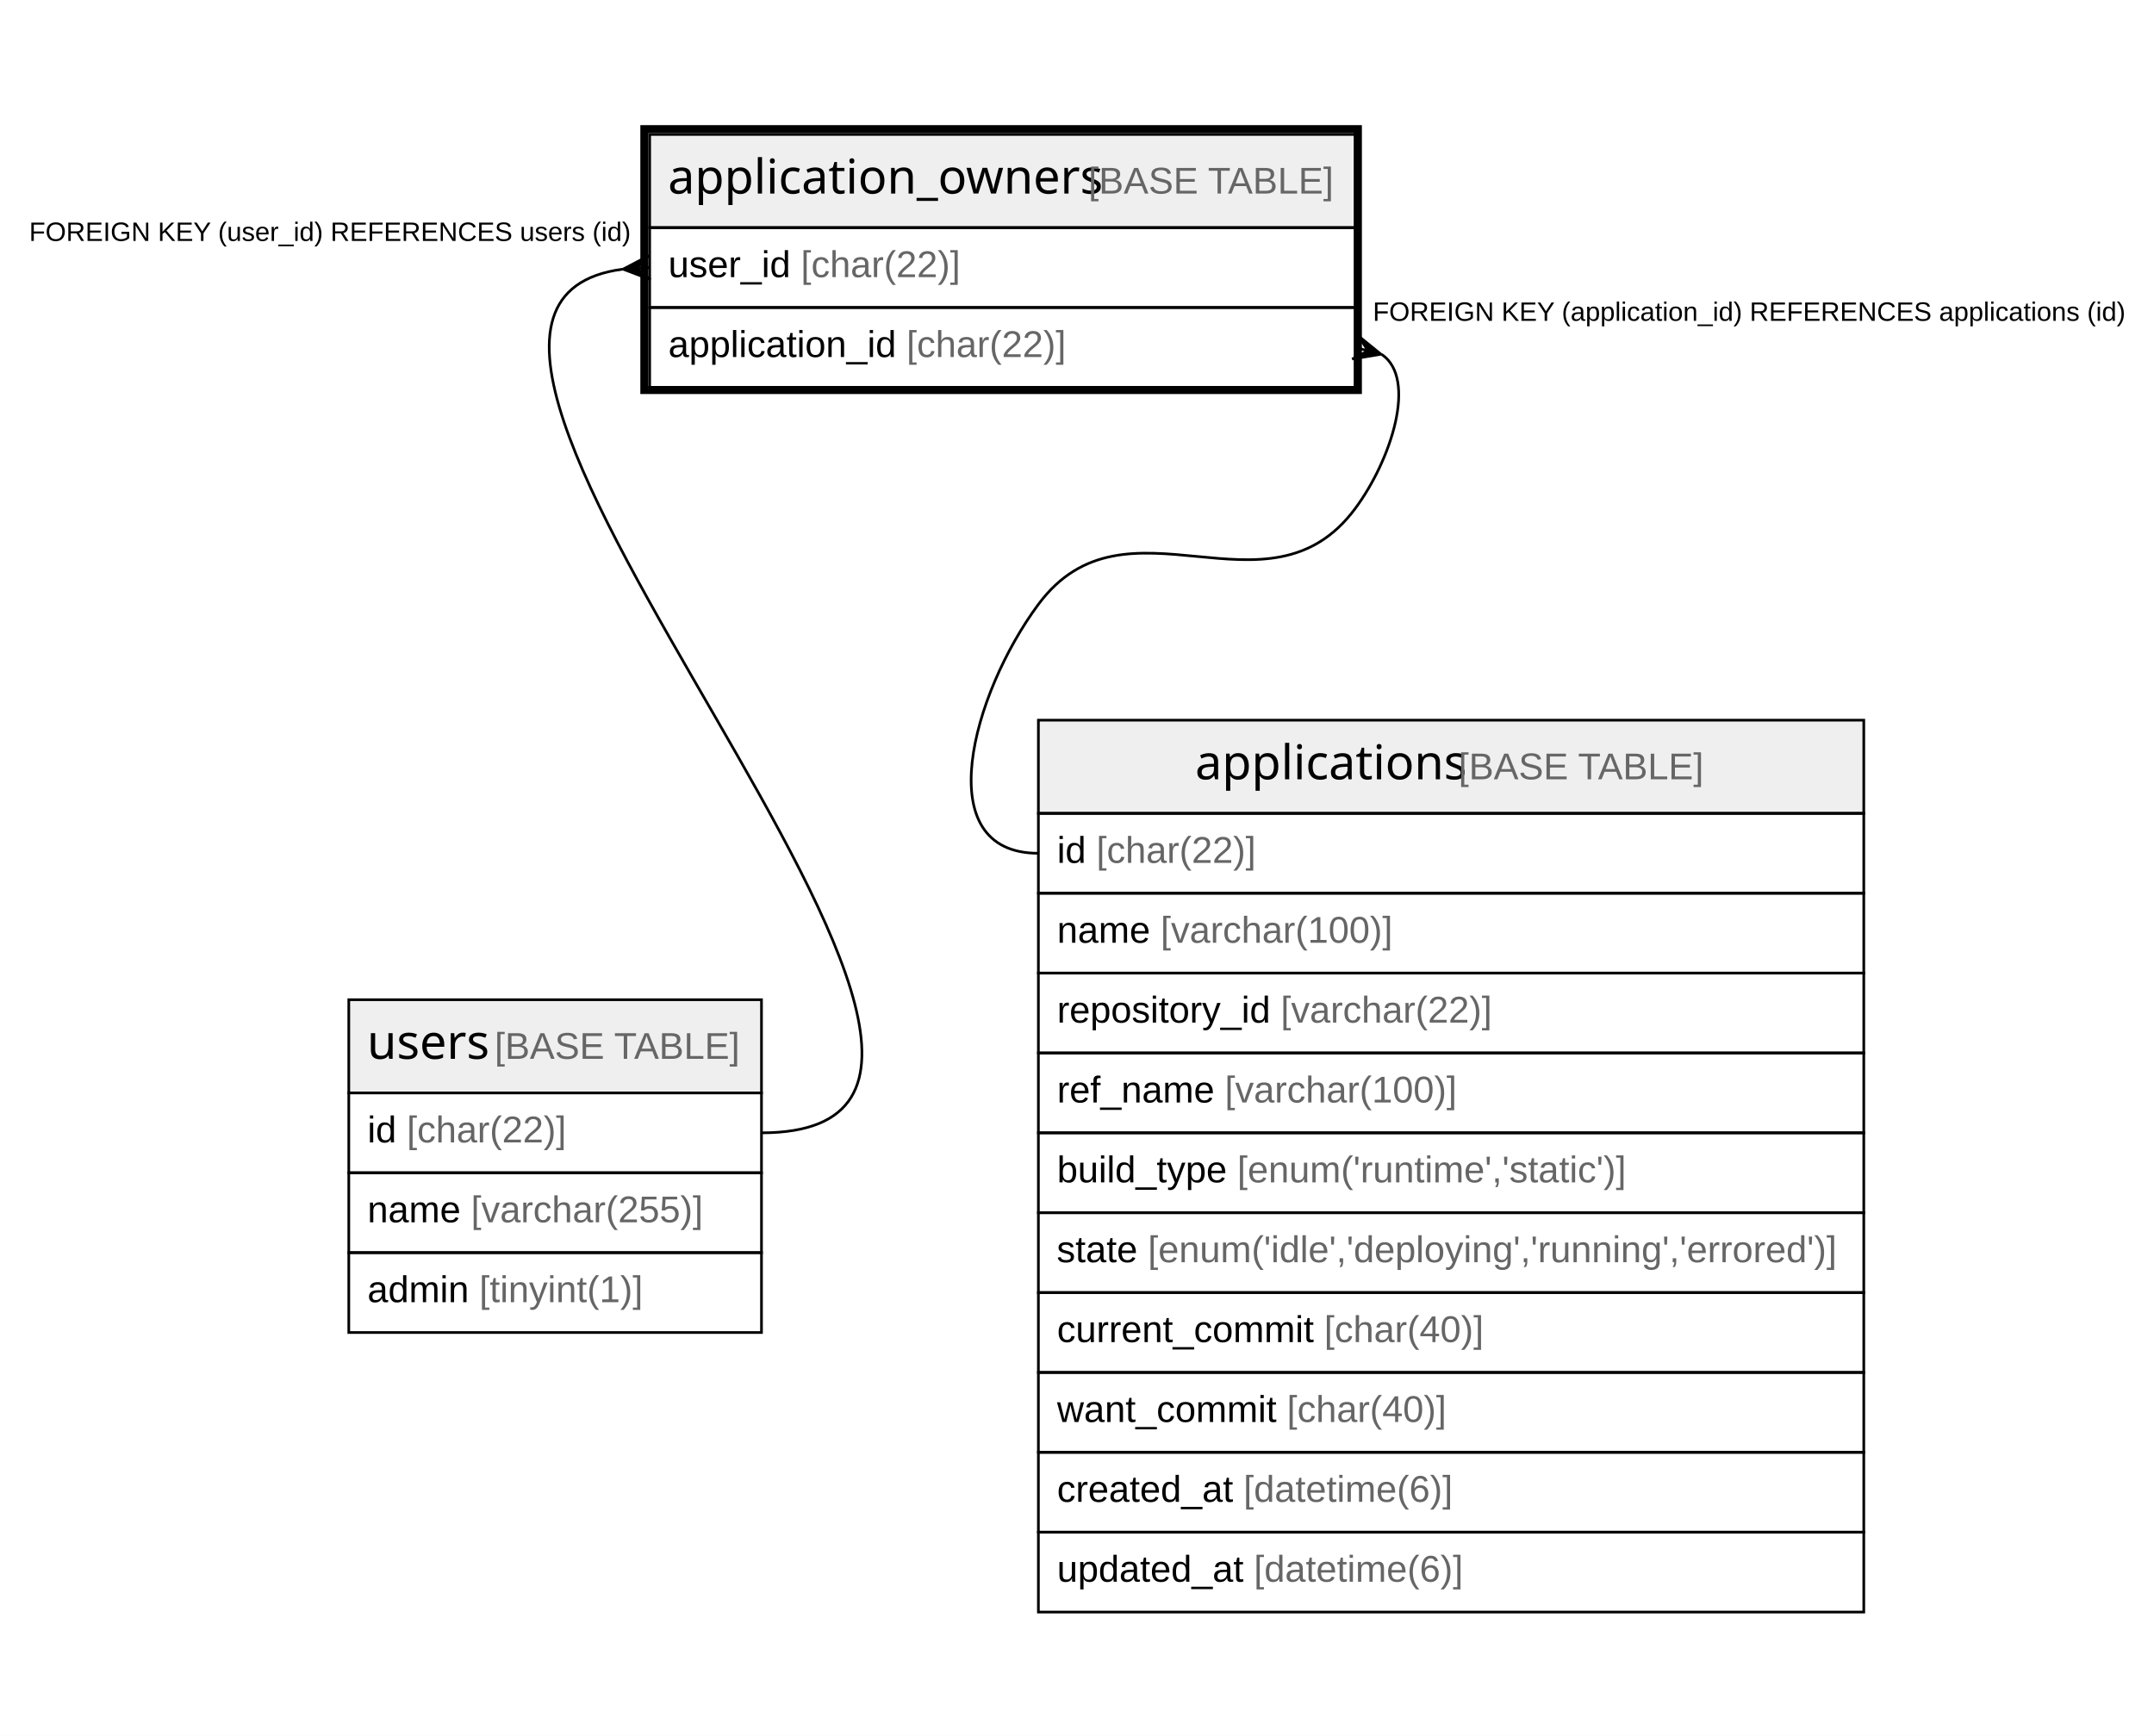
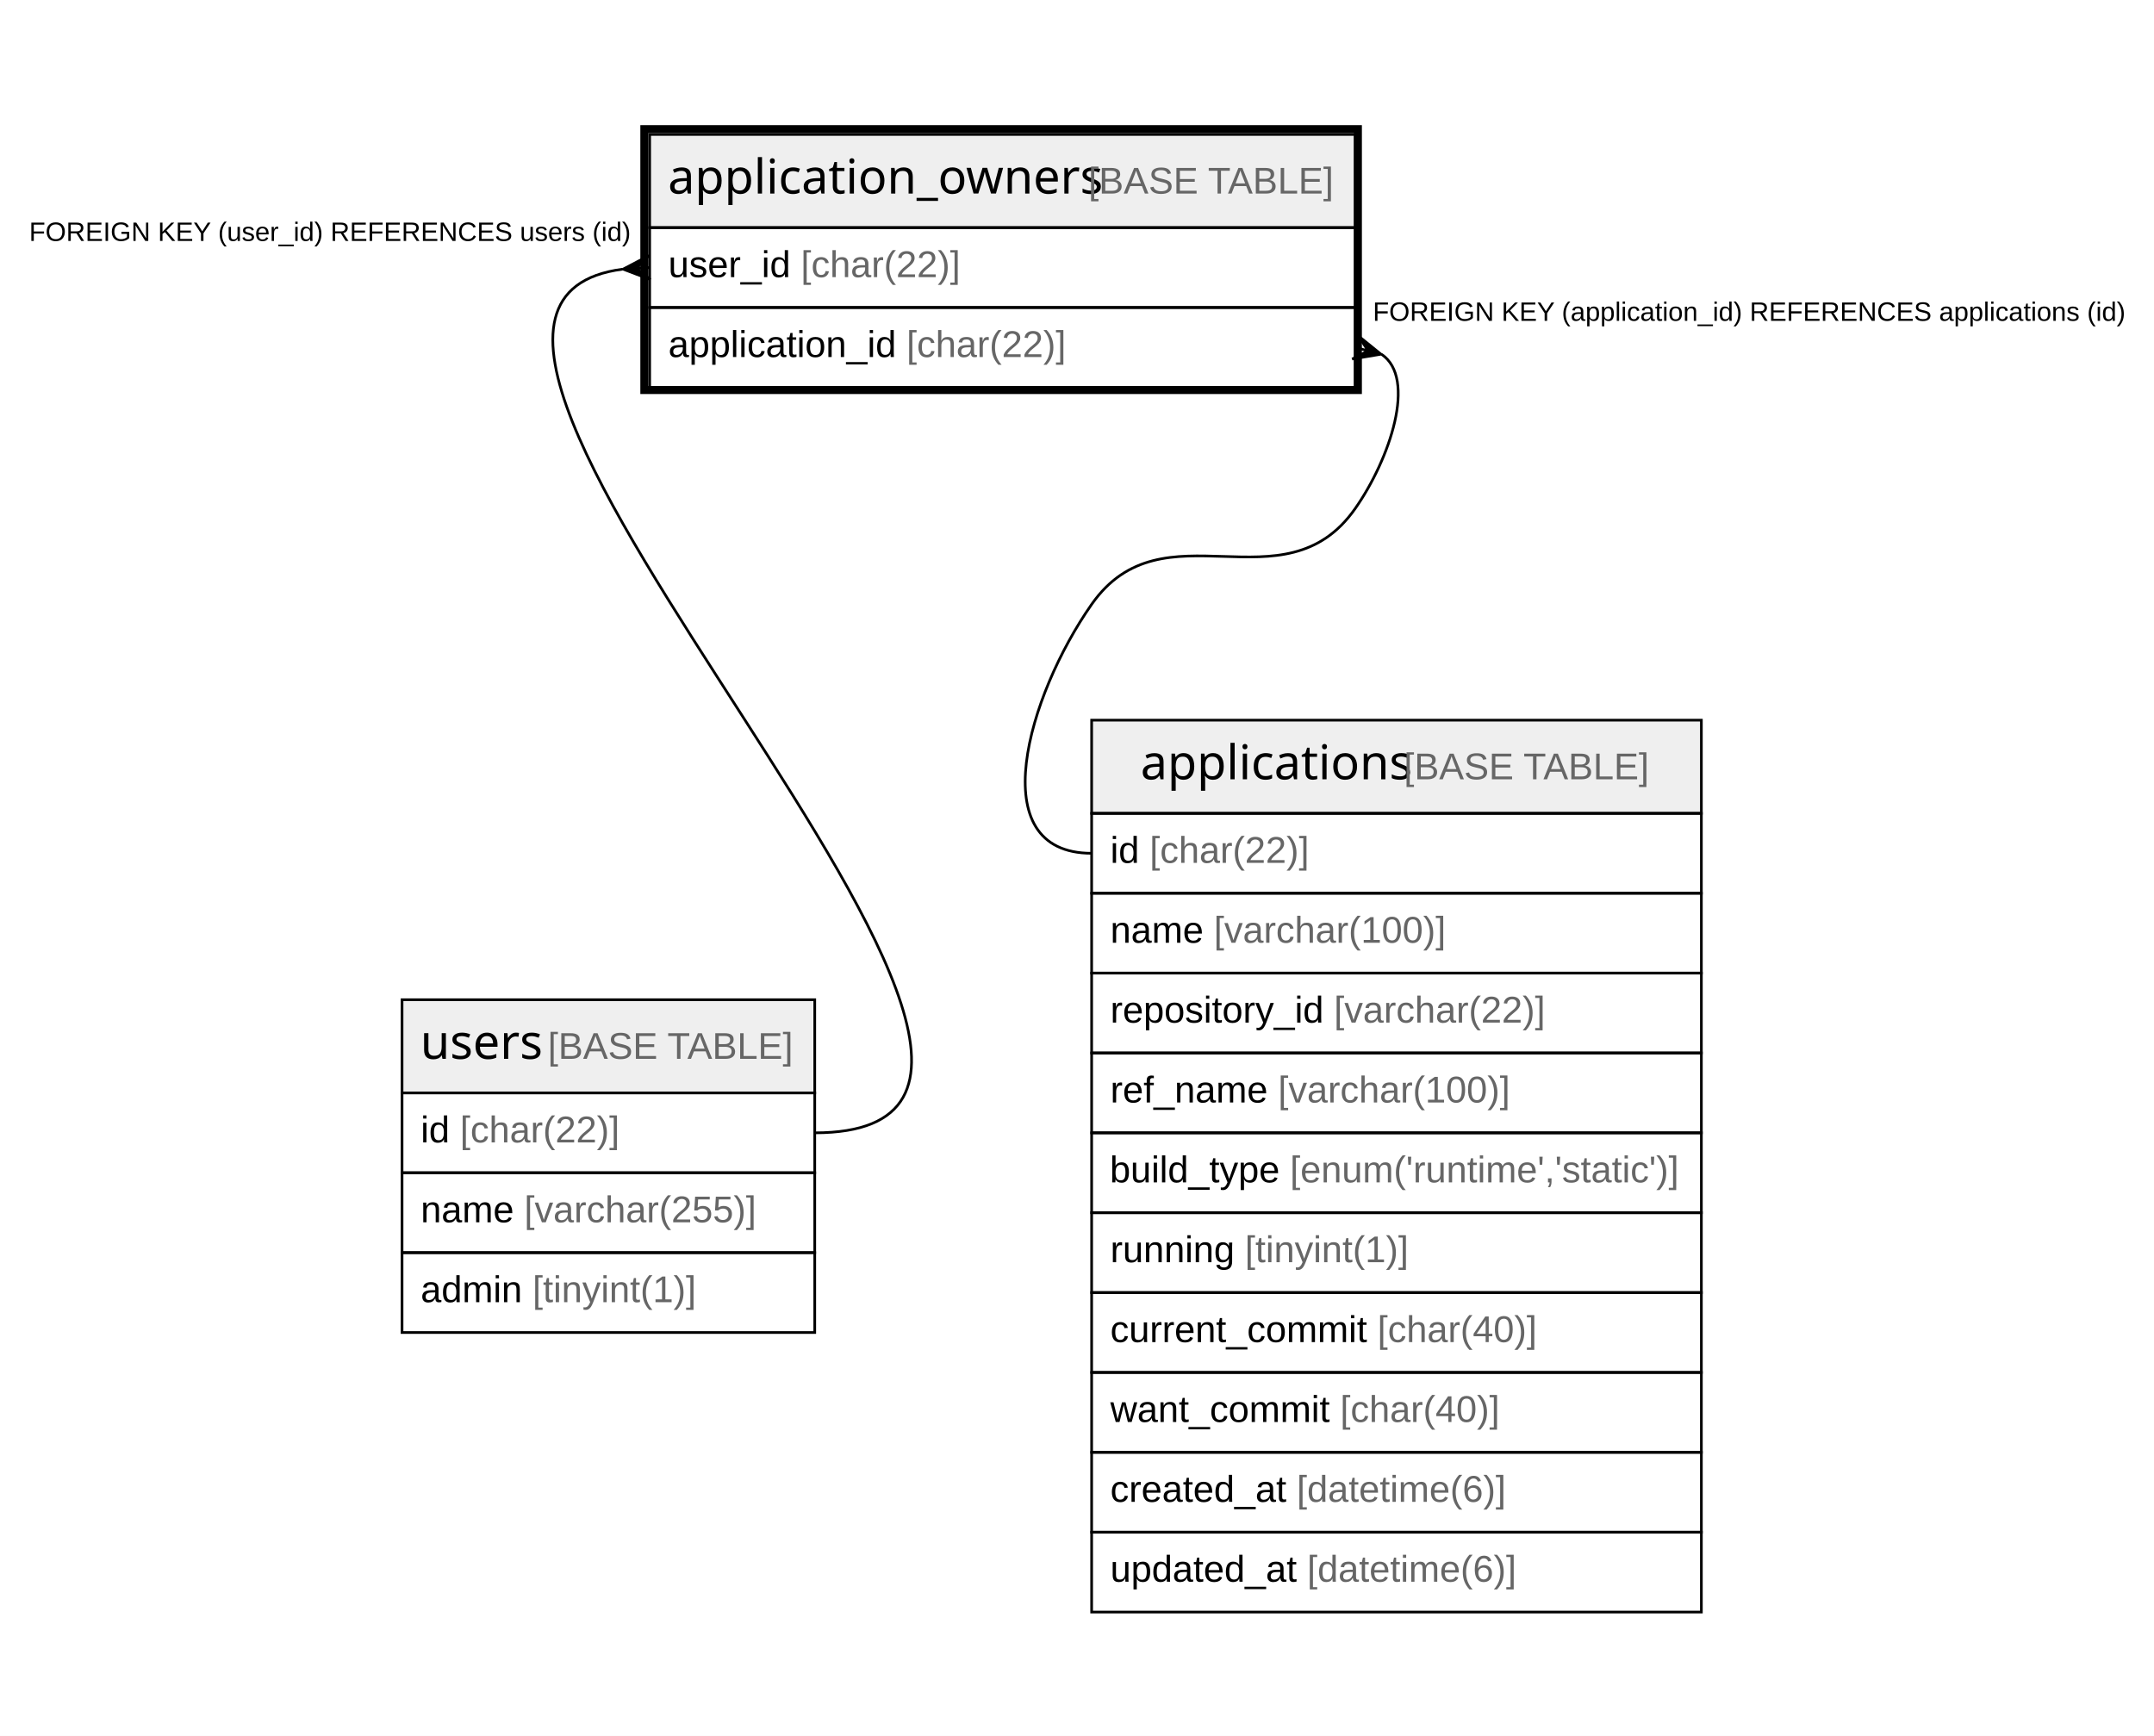
<svg xmlns="http://www.w3.org/2000/svg" width="809pt" height="652pt" viewBox="0.00 0.00 809.00 652.00">
  <g id="graph0" class="graph" transform="scale(1 1) rotate(0) translate(4 648)">
    <polygon fill="#ffffff" stroke="transparent" points="-4,4 -4,-648 805,-648 805,4 -4,4" />
    <g id="node1" class="node">
      <polygon fill="#efefef" stroke="transparent" points="240,-562.5 240,-597.5 505,-597.5 505,-562.5 240,-562.5" />
      <polygon fill="none" stroke="#000000" points="240,-562.5 240,-597.5 505,-597.5 505,-562.5 240,-562.5" />
      <text text-anchor="start" x="246.857" y="-575.3" font-family="Arial Bold" font-size="18.00" fill="#000000">application_owners</text>
      <text text-anchor="start" x="400.89" y="-575.3" font-family="Arial" font-size="14.00" fill="#000000"> </text>
      <text text-anchor="start" x="404.78" y="-575.3" font-family="Arial" font-size="14.00" fill="#666666">[BASE TABLE]</text>
      <polygon fill="none" stroke="#000000" points="240,-532.5 240,-562.5 505,-562.5 505,-532.5 240,-532.5" />
      <text text-anchor="start" x="247" y="-543.9" font-family="Arial" font-size="14.00" fill="#000000">user_id </text>
      <text text-anchor="start" x="296.788" y="-543.9" font-family="Arial" font-size="14.00" fill="#666666">[char(22)]</text>
      <polygon fill="none" stroke="#000000" points="240,-502.5 240,-532.5 505,-532.5 505,-502.5 240,-502.5" />
      <text text-anchor="start" x="247" y="-513.9" font-family="Arial" font-size="14.00" fill="#000000">application_id </text>
      <text text-anchor="start" x="336.468" y="-513.9" font-family="Arial" font-size="14.00" fill="#666666">[char(22)]</text>
      <polygon fill="none" stroke="#000000" stroke-width="3" points="238,-501.5 238,-599.5 506,-599.5 506,-501.5 238,-501.5" />
    </g>
    <g id="node2" class="node">
-       <polygon fill="#efefef" stroke="transparent" points="127,-237.5 127,-272.5 282,-272.5 282,-237.5 127,-237.5" />
-       <polygon fill="none" stroke="#000000" points="127,-237.5 127,-272.5 282,-272.5 282,-237.5 127,-237.5" />
-       <text text-anchor="start" x="133.871" y="-250.3" font-family="Arial Bold" font-size="18.00" fill="#000000">users</text>
-       <text text-anchor="start" x="177.875" y="-250.3" font-family="Arial" font-size="14.00" fill="#000000"> </text>
-       <text text-anchor="start" x="181.766" y="-250.3" font-family="Arial" font-size="14.00" fill="#666666">[BASE TABLE]</text>
-       <polygon fill="none" stroke="#000000" points="127,-207.5 127,-237.5 282,-237.5 282,-207.5 127,-207.5" />
-       <text text-anchor="start" x="134" y="-218.9" font-family="Arial" font-size="14.00" fill="#000000">id </text>
-       <text text-anchor="start" x="148.78" y="-218.9" font-family="Arial" font-size="14.00" fill="#666666">[char(22)]</text>
-       <polygon fill="none" stroke="#000000" points="127,-177.5 127,-207.5 282,-207.5 282,-177.5 127,-177.5" />
-       <text text-anchor="start" x="134" y="-188.9" font-family="Arial" font-size="14.00" fill="#000000">name </text>
-       <text text-anchor="start" x="172.899" y="-188.9" font-family="Arial" font-size="14.00" fill="#666666">[varchar(255)]</text>
-       <polygon fill="none" stroke="#000000" points="127,-147.5 127,-177.5 282,-177.5 282,-147.5 127,-147.5" />
-       <text text-anchor="start" x="134" y="-158.9" font-family="Arial" font-size="14.00" fill="#000000">admin </text>
-       <text text-anchor="start" x="176.006" y="-158.9" font-family="Arial" font-size="14.00" fill="#666666">[tinyint(1)]</text>
+       <polygon fill="#efefef" stroke="transparent" points="147,-237.5 147,-272.5 302,-272.5 302,-237.5 147,-237.5" />
+       <polygon fill="none" stroke="#000000" points="147,-237.5 147,-272.5 302,-272.5 302,-237.5 147,-237.5" />
+       <text text-anchor="start" x="153.871" y="-250.3" font-family="Arial Bold" font-size="18.00" fill="#000000">users</text>
+       <text text-anchor="start" x="197.875" y="-250.3" font-family="Arial" font-size="14.00" fill="#000000"> </text>
+       <text text-anchor="start" x="201.766" y="-250.3" font-family="Arial" font-size="14.00" fill="#666666">[BASE TABLE]</text>
+       <polygon fill="none" stroke="#000000" points="147,-207.5 147,-237.5 302,-237.5 302,-207.5 147,-207.5" />
+       <text text-anchor="start" x="154" y="-218.9" font-family="Arial" font-size="14.00" fill="#000000">id </text>
+       <text text-anchor="start" x="168.78" y="-218.9" font-family="Arial" font-size="14.00" fill="#666666">[char(22)]</text>
+       <polygon fill="none" stroke="#000000" points="147,-177.5 147,-207.5 302,-207.5 302,-177.5 147,-177.5" />
+       <text text-anchor="start" x="154" y="-188.9" font-family="Arial" font-size="14.00" fill="#000000">name </text>
+       <text text-anchor="start" x="192.899" y="-188.9" font-family="Arial" font-size="14.00" fill="#666666">[varchar(255)]</text>
+       <polygon fill="none" stroke="#000000" points="147,-147.5 147,-177.5 302,-177.5 302,-147.5 147,-147.5" />
+       <text text-anchor="start" x="154" y="-158.9" font-family="Arial" font-size="14.00" fill="#000000">admin </text>
+       <text text-anchor="start" x="196.006" y="-158.9" font-family="Arial" font-size="14.00" fill="#666666">[tinyint(1)]</text>
    </g>
    <g id="edge1" class="edge">
-       <path fill="none" stroke="#000000" d="M229.816,-546.882C110.971,-531.206 423.948,-222.5 282,-222.5" />
-       <polygon fill="#000000" stroke="#000000" points="230.018,-546.894 239.727,-551.992 235.009,-547.197 240,-547.5 240,-547.5 240,-547.5 235.009,-547.197 240.273,-543.008 230.018,-546.894 230.018,-546.894" />
+       <path fill="none" stroke="#000000" d="M229.756,-546.882C110.709,-531.206 445.316,-222.5 302,-222.5" />
+       <polygon fill="#000000" stroke="#000000" points="230.018,-546.898 239.729,-551.992 235.009,-547.199 240,-547.5 240,-547.5 240,-547.5 235.009,-547.199 240.271,-543.008 230.018,-546.898 230.018,-546.898" />
      <text text-anchor="start" x="6.945" y="-557.5" font-family="Arial" font-size="10.00" fill="#000000">FOREIGN KEY (user_id) REFERENCES users (id)</text>
    </g>
    <g id="node3" class="node">
-       <polygon fill="#efefef" stroke="transparent" points="386,-342.5 386,-377.5 696,-377.5 696,-342.5 386,-342.5" />
-       <polygon fill="none" stroke="#000000" points="386,-342.5 386,-377.5 696,-377.5 696,-342.5 386,-342.5" />
-       <text text-anchor="start" x="444.862" y="-355.3" font-family="Arial Bold" font-size="18.00" fill="#000000">applications</text>
-       <text text-anchor="start" x="539.884" y="-355.3" font-family="Arial" font-size="14.00" fill="#000000"> </text>
-       <text text-anchor="start" x="543.775" y="-355.3" font-family="Arial" font-size="14.00" fill="#666666">[BASE TABLE]</text>
-       <polygon fill="none" stroke="#000000" points="386,-312.5 386,-342.5 696,-342.5 696,-312.5 386,-312.5" />
-       <text text-anchor="start" x="393" y="-323.9" font-family="Arial" font-size="14.00" fill="#000000">id </text>
-       <text text-anchor="start" x="407.78" y="-323.9" font-family="Arial" font-size="14.00" fill="#666666">[char(22)]</text>
-       <polygon fill="none" stroke="#000000" points="386,-282.5 386,-312.5 696,-312.5 696,-282.5 386,-282.5" />
-       <text text-anchor="start" x="393" y="-293.9" font-family="Arial" font-size="14.00" fill="#000000">name </text>
-       <text text-anchor="start" x="431.899" y="-293.9" font-family="Arial" font-size="14.00" fill="#666666">[varchar(100)]</text>
-       <polygon fill="none" stroke="#000000" points="386,-252.5 386,-282.5 696,-282.5 696,-252.5 386,-252.5" />
-       <text text-anchor="start" x="393" y="-263.9" font-family="Arial" font-size="14.00" fill="#000000">repository_id </text>
-       <text text-anchor="start" x="477.011" y="-263.9" font-family="Arial" font-size="14.00" fill="#666666">[varchar(22)]</text>
-       <polygon fill="none" stroke="#000000" points="386,-222.5 386,-252.5 696,-252.5 696,-222.5 386,-222.5" />
-       <text text-anchor="start" x="393" y="-233.9" font-family="Arial" font-size="14.00" fill="#000000">ref_name </text>
-       <text text-anchor="start" x="456.015" y="-233.9" font-family="Arial" font-size="14.00" fill="#666666">[varchar(100)]</text>
-       <polygon fill="none" stroke="#000000" points="386,-192.5 386,-222.5 696,-222.5 696,-192.5 386,-192.5" />
-       <text text-anchor="start" x="393" y="-203.9" font-family="Arial" font-size="14.00" fill="#000000">build_type </text>
-       <text text-anchor="start" x="460.69" y="-203.9" font-family="Arial" font-size="14.00" fill="#666666">[enum('runtime','static')]</text>
-       <polygon fill="none" stroke="#000000" points="386,-162.5 386,-192.5 696,-192.5 696,-162.5 386,-162.5" />
-       <text text-anchor="start" x="392.88" y="-173.9" font-family="Arial" font-size="14.00" fill="#000000">state </text>
-       <text text-anchor="start" x="427.117" y="-173.9" font-family="Arial" font-size="14.00" fill="#666666">[enum('idle','deploying','running','errored')]</text>
-       <polygon fill="none" stroke="#000000" points="386,-132.5 386,-162.5 696,-162.5 696,-132.5 386,-132.5" />
-       <text text-anchor="start" x="393" y="-143.9" font-family="Arial" font-size="14.00" fill="#000000">current_commit </text>
-       <text text-anchor="start" x="493.334" y="-143.9" font-family="Arial" font-size="14.00" fill="#666666">[char(40)]</text>
-       <polygon fill="none" stroke="#000000" points="386,-102.5 386,-132.5 696,-132.5 696,-102.5 386,-102.5" />
-       <text text-anchor="start" x="393" y="-113.9" font-family="Arial" font-size="14.00" fill="#000000">want_commit </text>
-       <text text-anchor="start" x="479.337" y="-113.9" font-family="Arial" font-size="14.00" fill="#666666">[char(40)]</text>
-       <polygon fill="none" stroke="#000000" points="386,-72.5 386,-102.5 696,-102.5 696,-72.5 386,-72.5" />
-       <text text-anchor="start" x="393" y="-83.9" font-family="Arial" font-size="14.00" fill="#000000">created_at </text>
-       <text text-anchor="start" x="463.028" y="-83.9" font-family="Arial" font-size="14.00" fill="#666666">[datetime(6)]</text>
-       <polygon fill="none" stroke="#000000" points="386,-42.5 386,-72.5 696,-72.5 696,-42.5 386,-42.5" />
-       <text text-anchor="start" x="393" y="-53.9" font-family="Arial" font-size="14.00" fill="#000000">updated_at </text>
-       <text text-anchor="start" x="466.933" y="-53.9" font-family="Arial" font-size="14.00" fill="#666666">[datetime(6)]</text>
+       <polygon fill="#efefef" stroke="transparent" points="406,-342.5 406,-377.5 635,-377.5 635,-342.5 406,-342.5" />
+       <polygon fill="none" stroke="#000000" points="406,-342.5 406,-377.5 635,-377.5 635,-342.5 406,-342.5" />
+       <text text-anchor="start" x="424.362" y="-355.3" font-family="Arial Bold" font-size="18.00" fill="#000000">applications</text>
+       <text text-anchor="start" x="519.384" y="-355.3" font-family="Arial" font-size="14.00" fill="#000000"> </text>
+       <text text-anchor="start" x="523.275" y="-355.3" font-family="Arial" font-size="14.00" fill="#666666">[BASE TABLE]</text>
+       <polygon fill="none" stroke="#000000" points="406,-312.5 406,-342.5 635,-342.5 635,-312.5 406,-312.5" />
+       <text text-anchor="start" x="413" y="-323.9" font-family="Arial" font-size="14.00" fill="#000000">id </text>
+       <text text-anchor="start" x="427.78" y="-323.9" font-family="Arial" font-size="14.00" fill="#666666">[char(22)]</text>
+       <polygon fill="none" stroke="#000000" points="406,-282.5 406,-312.5 635,-312.5 635,-282.5 406,-282.5" />
+       <text text-anchor="start" x="413" y="-293.9" font-family="Arial" font-size="14.00" fill="#000000">name </text>
+       <text text-anchor="start" x="451.899" y="-293.9" font-family="Arial" font-size="14.00" fill="#666666">[varchar(100)]</text>
+       <polygon fill="none" stroke="#000000" points="406,-252.5 406,-282.5 635,-282.5 635,-252.5 406,-252.5" />
+       <text text-anchor="start" x="413" y="-263.9" font-family="Arial" font-size="14.00" fill="#000000">repository_id </text>
+       <text text-anchor="start" x="497.011" y="-263.9" font-family="Arial" font-size="14.00" fill="#666666">[varchar(22)]</text>
+       <polygon fill="none" stroke="#000000" points="406,-222.5 406,-252.5 635,-252.5 635,-222.5 406,-222.5" />
+       <text text-anchor="start" x="413" y="-233.9" font-family="Arial" font-size="14.00" fill="#000000">ref_name </text>
+       <text text-anchor="start" x="476.015" y="-233.9" font-family="Arial" font-size="14.00" fill="#666666">[varchar(100)]</text>
+       <polygon fill="none" stroke="#000000" points="406,-192.5 406,-222.5 635,-222.5 635,-192.5 406,-192.5" />
+       <text text-anchor="start" x="412.801" y="-203.9" font-family="Arial" font-size="14.00" fill="#000000">build_type </text>
+       <text text-anchor="start" x="480.491" y="-203.9" font-family="Arial" font-size="14.00" fill="#666666">[enum('runtime','static')]</text>
+       <polygon fill="none" stroke="#000000" points="406,-162.5 406,-192.5 635,-192.5 635,-162.5 406,-162.5" />
+       <text text-anchor="start" x="413" y="-173.9" font-family="Arial" font-size="14.00" fill="#000000">running </text>
+       <text text-anchor="start" x="463.571" y="-173.9" font-family="Arial" font-size="14.00" fill="#666666">[tinyint(1)]</text>
+       <polygon fill="none" stroke="#000000" points="406,-132.5 406,-162.5 635,-162.5 635,-132.5 406,-132.5" />
+       <text text-anchor="start" x="413" y="-143.9" font-family="Arial" font-size="14.00" fill="#000000">current_commit </text>
+       <text text-anchor="start" x="513.334" y="-143.9" font-family="Arial" font-size="14.00" fill="#666666">[char(40)]</text>
+       <polygon fill="none" stroke="#000000" points="406,-102.5 406,-132.5 635,-132.5 635,-102.5 406,-102.5" />
+       <text text-anchor="start" x="413" y="-113.9" font-family="Arial" font-size="14.00" fill="#000000">want_commit </text>
+       <text text-anchor="start" x="499.337" y="-113.9" font-family="Arial" font-size="14.00" fill="#666666">[char(40)]</text>
+       <polygon fill="none" stroke="#000000" points="406,-72.5 406,-102.5 635,-102.5 635,-72.5 406,-72.5" />
+       <text text-anchor="start" x="413" y="-83.9" font-family="Arial" font-size="14.00" fill="#000000">created_at </text>
+       <text text-anchor="start" x="483.028" y="-83.9" font-family="Arial" font-size="14.00" fill="#666666">[datetime(6)]</text>
+       <polygon fill="none" stroke="#000000" points="406,-42.5 406,-72.5 635,-72.5 635,-42.5 406,-42.5" />
+       <text text-anchor="start" x="413" y="-53.9" font-family="Arial" font-size="14.00" fill="#000000">updated_at </text>
+       <text text-anchor="start" x="486.933" y="-53.9" font-family="Arial" font-size="14.00" fill="#666666">[datetime(6)]</text>
    </g>
    <g id="edge2" class="edge">
-       <path fill="none" stroke="#000000" d="M514.963,-514.865C528.368,-505.764 518.522,-475.218 505,-457 472.067,-412.63 418.933,-465.37 386,-421 361.233,-387.632 344.444,-327.5 386,-327.5" />
-       <polygon fill="#000000" stroke="#000000" points="514.668,-514.943 503.849,-513.15 509.834,-516.221 505,-517.5 505,-517.5 505,-517.5 509.834,-516.221 506.151,-521.85 514.668,-514.943 514.668,-514.943" />
+       <path fill="none" stroke="#000000" d="M514.926,-514.891C528.21,-505.878 518.016,-475.583 505,-457 478.14,-418.652 432.86,-459.348 406,-421 382.16,-386.963 364.444,-327.5 406,-327.5" />
+       <polygon fill="#000000" stroke="#000000" points="514.672,-514.958 503.856,-513.148 509.836,-516.229 505,-517.5 505,-517.5 505,-517.5 509.836,-516.229 506.144,-521.852 514.672,-514.958 514.672,-514.958" />
      <text text-anchor="start" x="511.602" y="-527.5" font-family="Arial" font-size="10.00" fill="#000000">FOREIGN KEY (application_id) REFERENCES applications (id)</text>
    </g>
  </g>
</svg>
